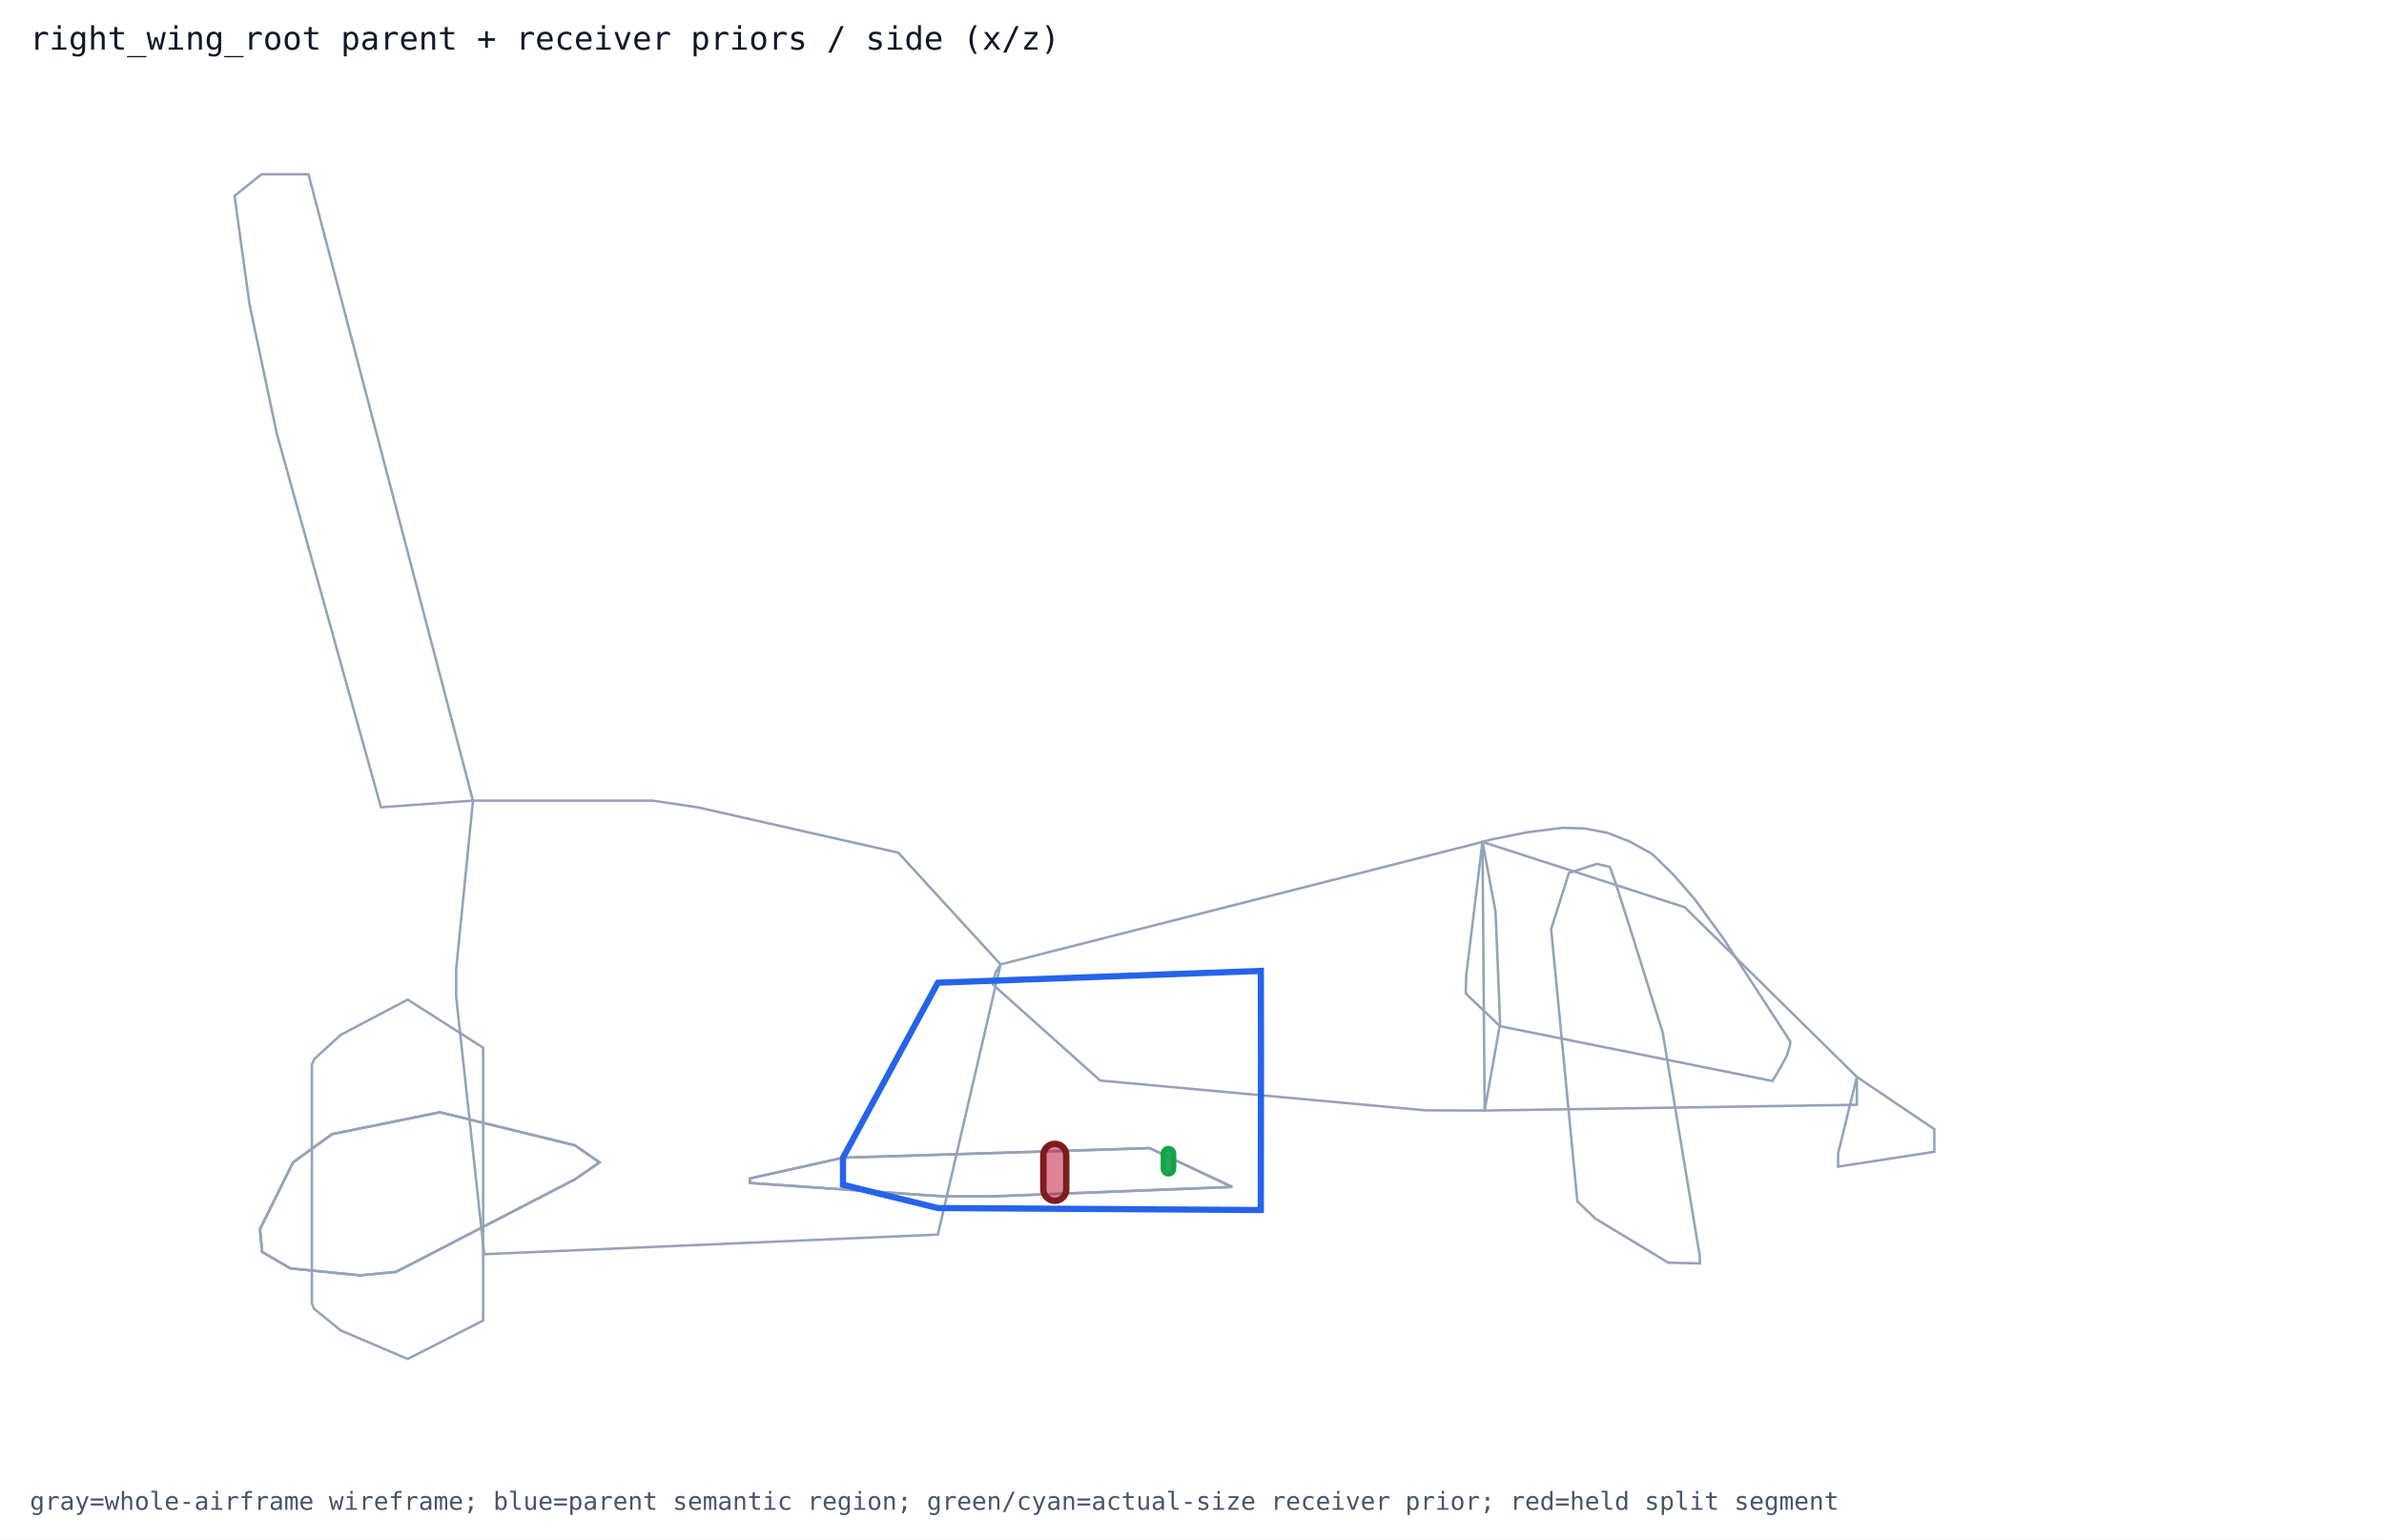
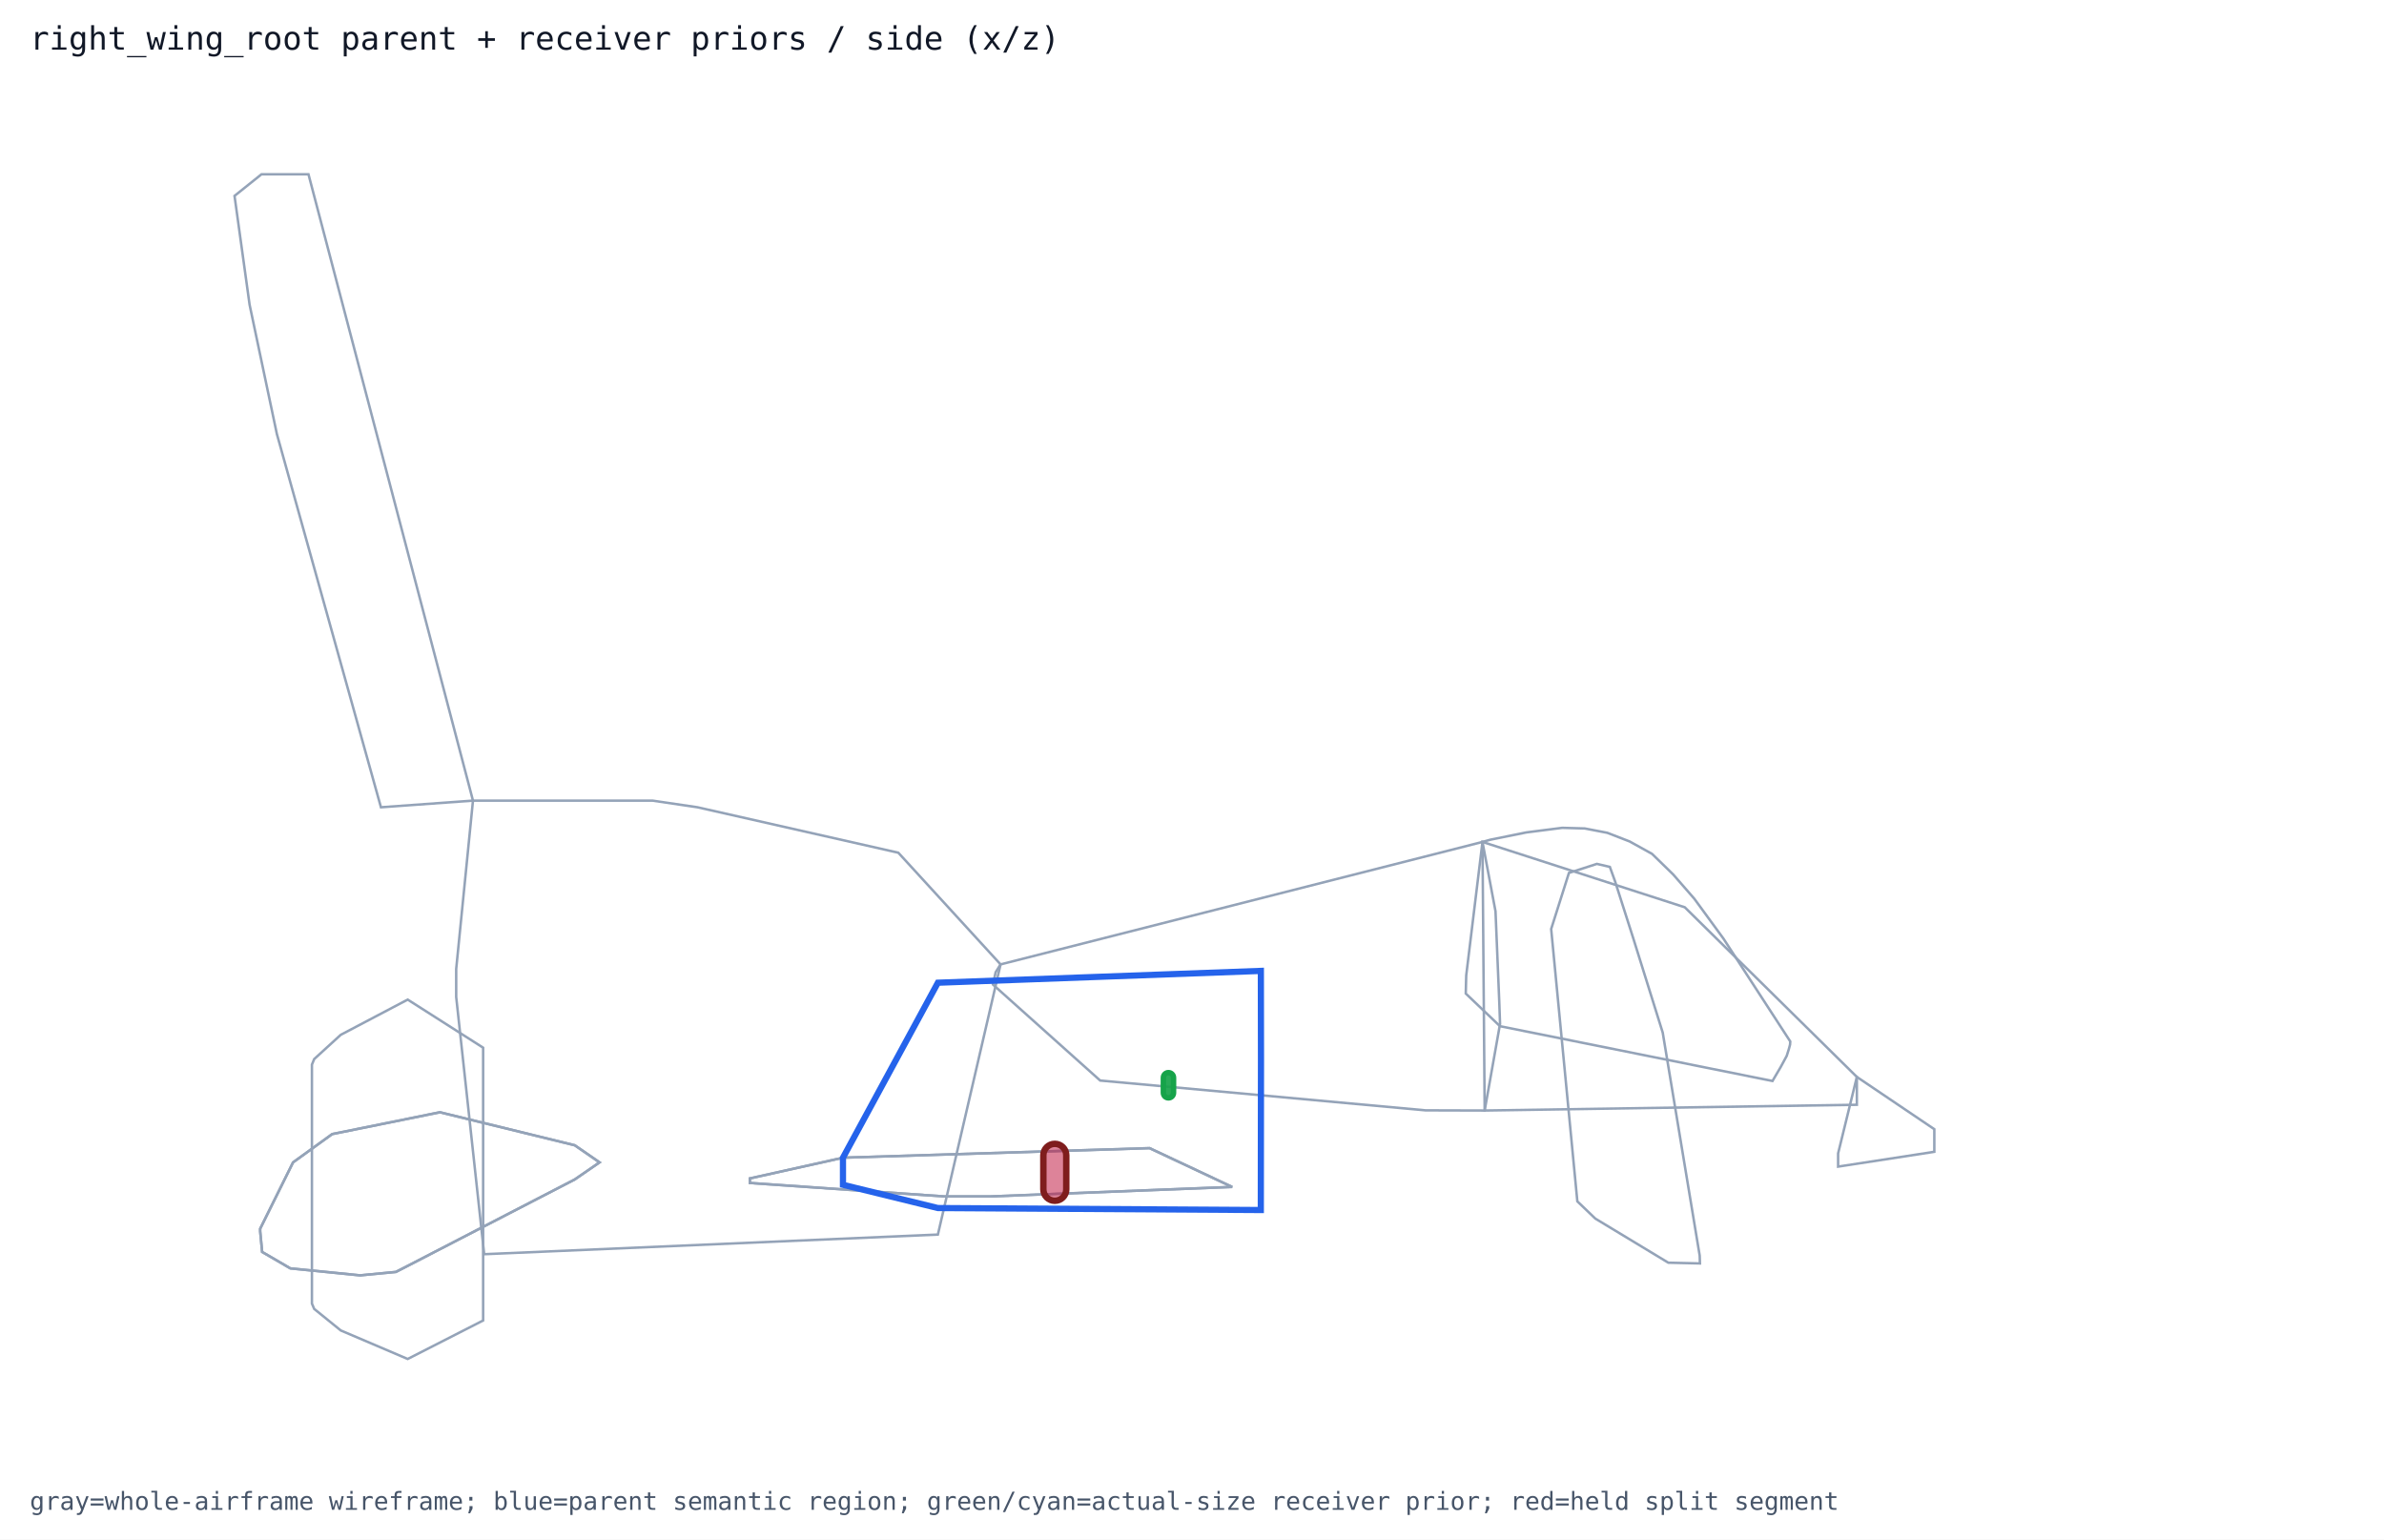
<svg xmlns="http://www.w3.org/2000/svg" width="960" height="620" viewBox="0 0 960 620">
  <rect x="0" y="0" width="960" height="620" fill="#ffffff" />
  <text x="12" y="20" font-size="13" font-family="monospace" fill="#111827">right_wing_root parent + receiver priors / side (x/z)</text>
  <polygon points="740.18,469.80 778.92,463.83 778.92,454.73 747.73,433.68 740.18,464.47" fill="none" stroke="#94a3b8" stroke-width="1.00" />
  <polygon points="596.97,339.05 597.85,447.21 747.73,444.89 747.73,433.68 678.43,365.36" fill="none" stroke="#94a3b8" stroke-width="1.00" />
  <polygon points="590.24,400.10 604.02,413.25 713.75,435.32 717.07,429.67 719.48,425.21 720.35,422.45 720.83,420.66 720.91,419.40 694.00,377.97 682.28,361.93 673.77,352.15 665.26,343.86 656.24,338.86 647.23,335.37 638.15,333.62 629.07,333.37 614.61,335.22 600.14,338.15 596.97,339.05 590.43,392.74 590.40,393.69" fill="none" stroke="#94a3b8" stroke-width="1.00" />
  <polygon points="399.84,396.48 443.02,435.13 574.08,447.14 597.85,447.21 604.05,412.30 603.73,403.36 602.22,367.00 596.97,339.05 402.91,388.36 400.94,391.50 400.39,393.94" fill="none" stroke="#94a3b8" stroke-width="1.00" />
  <polygon points="624.63,374.12 635.17,483.79 642.41,490.73 671.80,508.49 684.54,508.78 684.44,505.62 669.55,415.82 657.74,378.01 650.31,354.76 648.26,349.10 643.04,347.89 631.79,351.52" fill="none" stroke="#94a3b8" stroke-width="1.00" />
  <polygon points="183.70,401.47 194.97,505.07 377.67,497.16 402.91,388.36 361.74,343.39 280.88,325.09 262.72,322.41 190.46,322.41 183.70,390.22" fill="none" stroke="#94a3b8" stroke-width="1.00" />
  <polygon points="125.61,524.95 126.52,527.10 137.22,535.77 164.17,547.26 194.55,531.76 194.55,497.86 194.55,421.91 164.17,402.54 137.22,416.72 126.52,426.49 125.61,428.71" fill="none" stroke="#94a3b8" stroke-width="1.00" />
  <polygon points="301.94,474.56 301.97,476.38 380.25,481.81 398.61,481.81 496.17,477.98 462.91,462.36 339.45,466.21" fill="none" stroke="#94a3b8" stroke-width="1.00" />
  <polygon points="301.94,474.56 301.98,476.38 380.25,481.81 398.61,481.81 496.17,477.98 462.91,462.36 339.45,466.21" fill="none" stroke="#94a3b8" stroke-width="1.00" />
  <polygon points="339.45,477.12 377.67,486.48 507.71,487.28 507.78,426.71 507.73,390.98 377.67,395.74 339.45,466.21" fill="none" stroke="#94a3b8" stroke-width="1.00" />
  <polygon points="339.45,477.12 377.67,486.48 507.71,487.28 507.78,426.71 507.73,390.98 377.67,395.74 339.45,466.21" fill="none" stroke="#94a3b8" stroke-width="1.00" />
  <polygon points="104.77,495.86 105.56,504.16 116.91,510.77 145.02,513.59 159.41,512.21 162.14,510.82 231.44,474.97 241.43,468.09 231.44,461.20 177.15,447.91 133.77,456.70 118.01,468.09 104.77,494.80" fill="none" stroke="#94a3b8" stroke-width="1.00" />
  <polygon points="104.77,495.86 105.56,504.16 116.91,510.77 145.02,513.59 159.41,512.21 162.14,510.82 231.44,474.97 241.43,468.09 231.44,461.20 177.15,447.91 133.77,456.70 118.01,468.09 104.77,494.80" fill="none" stroke="#94a3b8" stroke-width="1.00" />
  <polygon points="94.44,78.88 100.51,122.73 111.49,174.77 153.40,325.09 190.46,322.41 124.22,70.19 105.29,70.19" fill="none" stroke="#94a3b8" stroke-width="1.00" />
  <polygon points="339.45,477.12 377.67,486.48 507.71,487.28 507.78,426.71 507.73,390.98 377.67,395.74 339.45,466.21" fill="none" stroke="#2563eb" stroke-width="2.50" />
-   <rect x="468.47" y="462.52" width="4.10" height="10.19" rx="2.05" ry="2.05" fill="#16a34a" fill-opacity="0.92" stroke="#16a34a" stroke-width="2.20" />
+   <rect x="468.47" y="431.94" width="4.10" height="10.19" rx="2.05" ry="2.05" fill="#16a34a" fill-opacity="0.92" stroke="#16a34a" stroke-width="2.20" />
  <rect x="420.14" y="460.62" width="9.23" height="22.94" rx="4.61" ry="4.61" fill="#be123c" fill-opacity="0.52" stroke="#7f1d1d" stroke-width="2.60" />
  <text x="12" y="608" font-size="10" font-family="monospace" fill="#475569">gray=whole-airframe wireframe; blue=parent semantic region; green/cyan=actual-size receiver prior; red=held split segment</text>
</svg>
